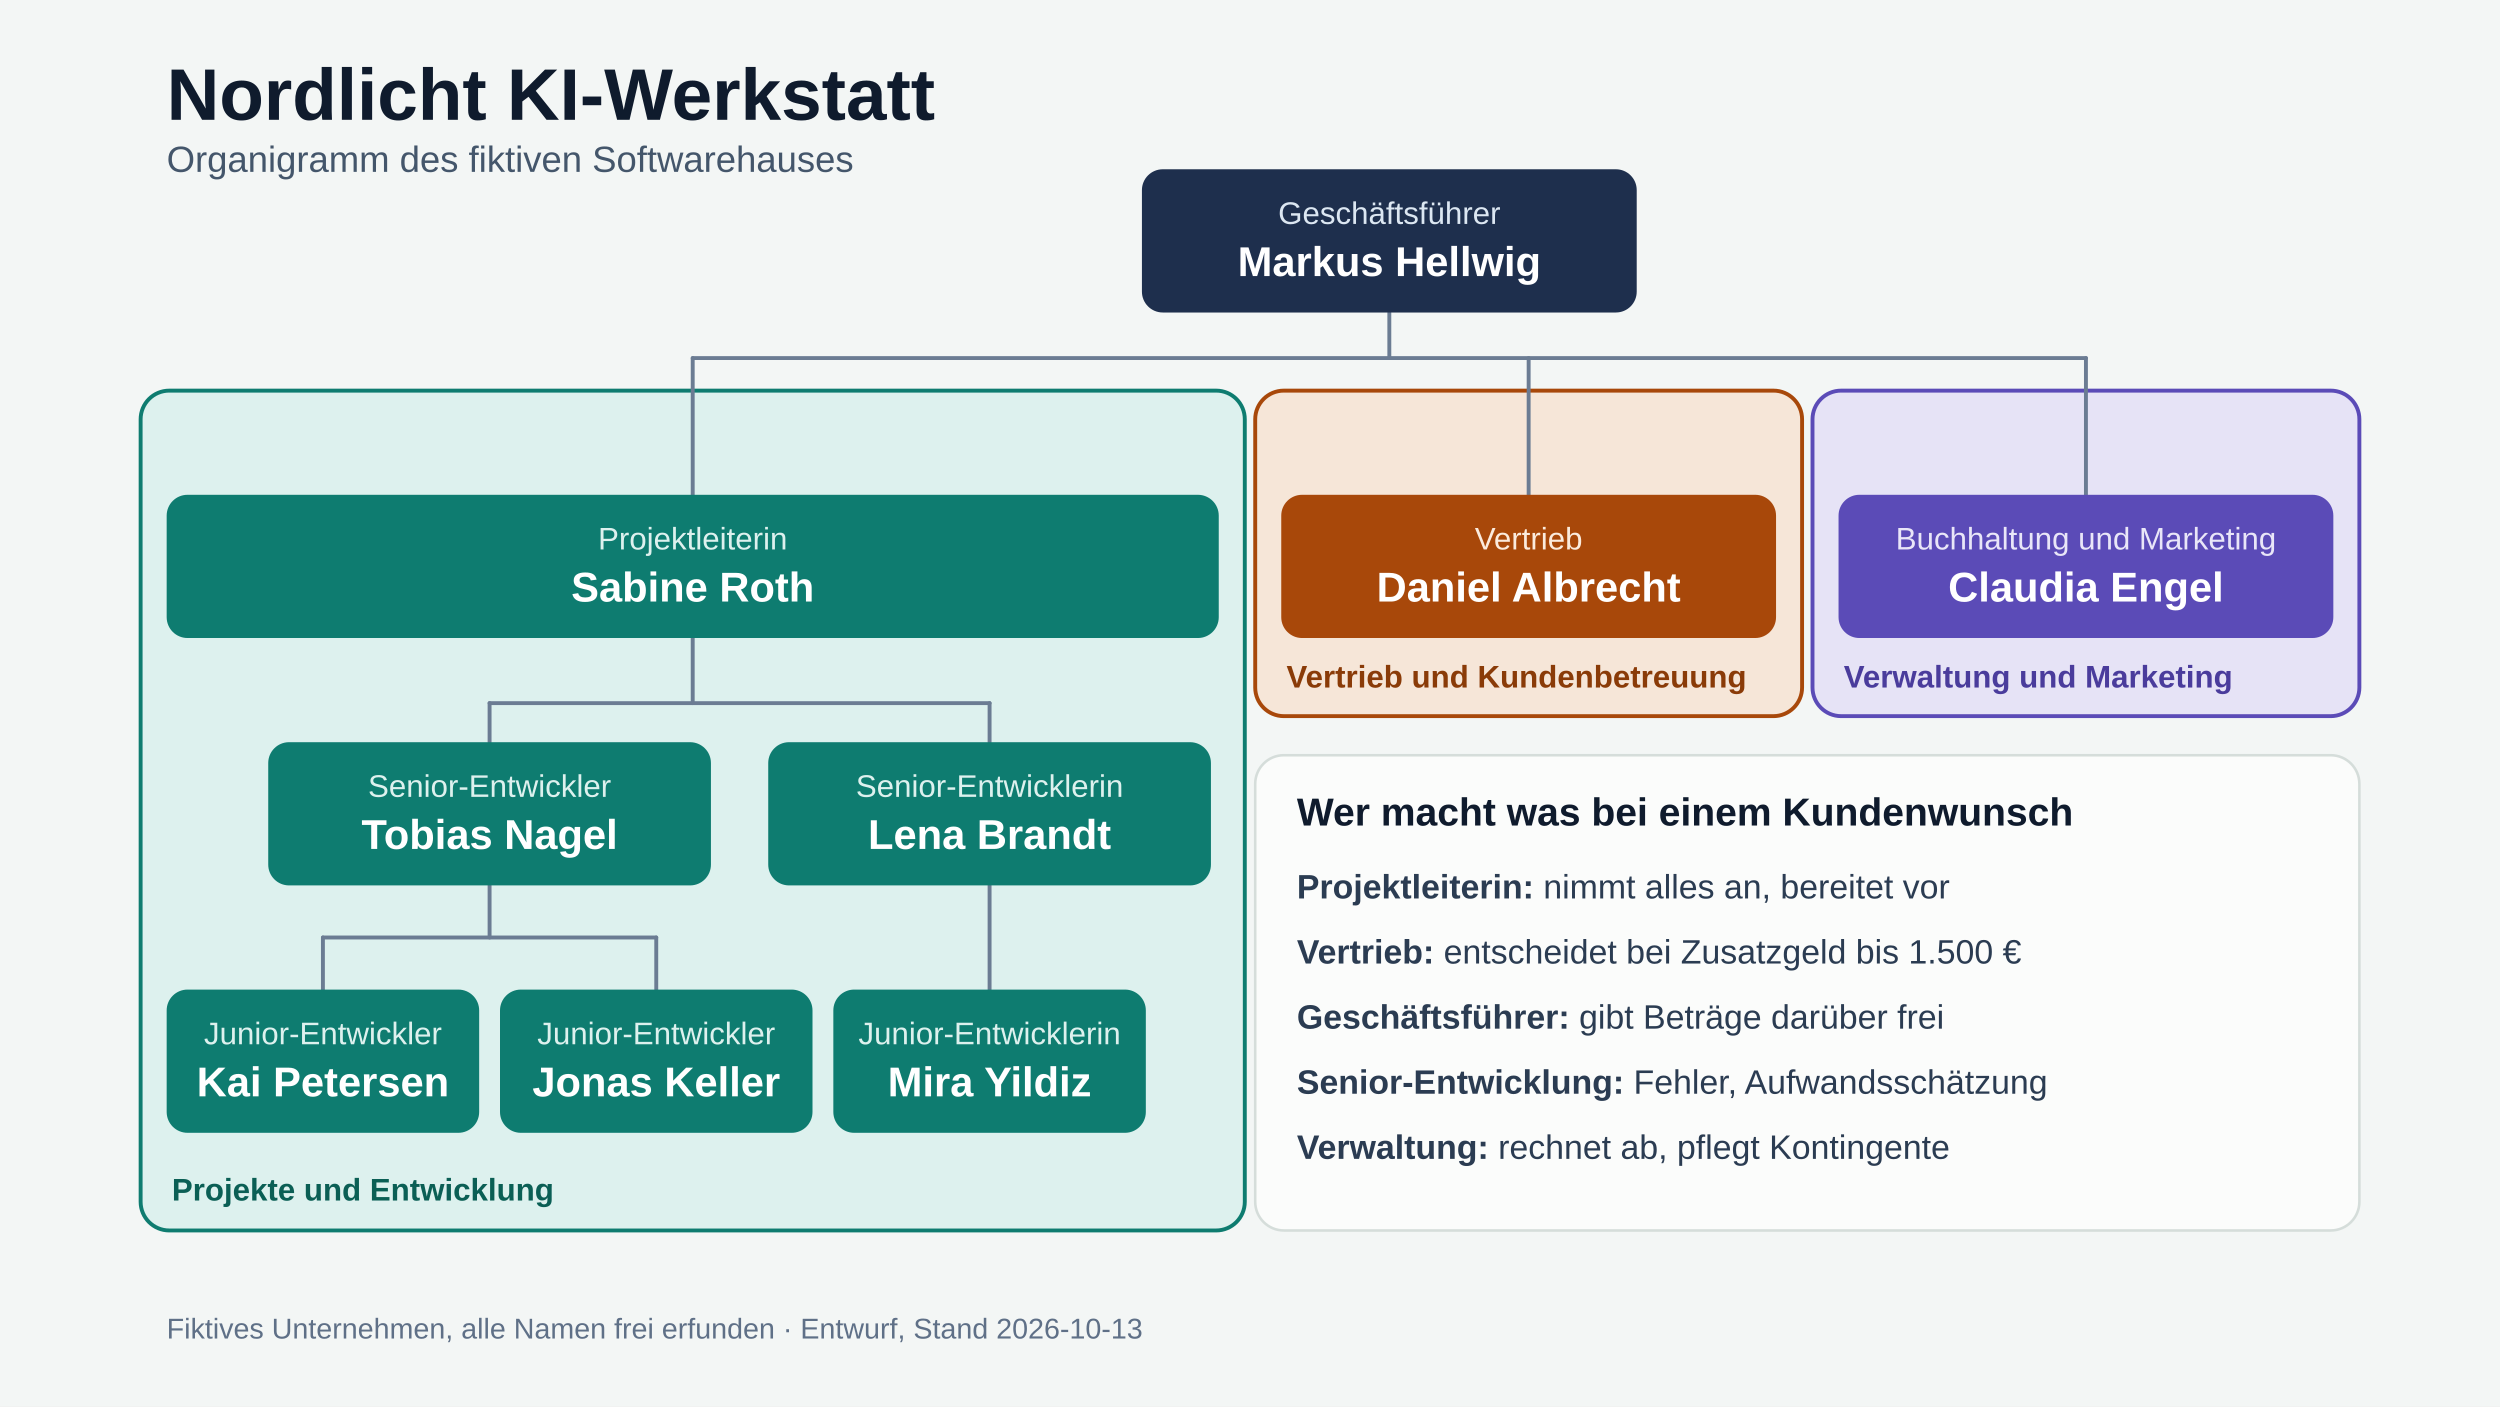
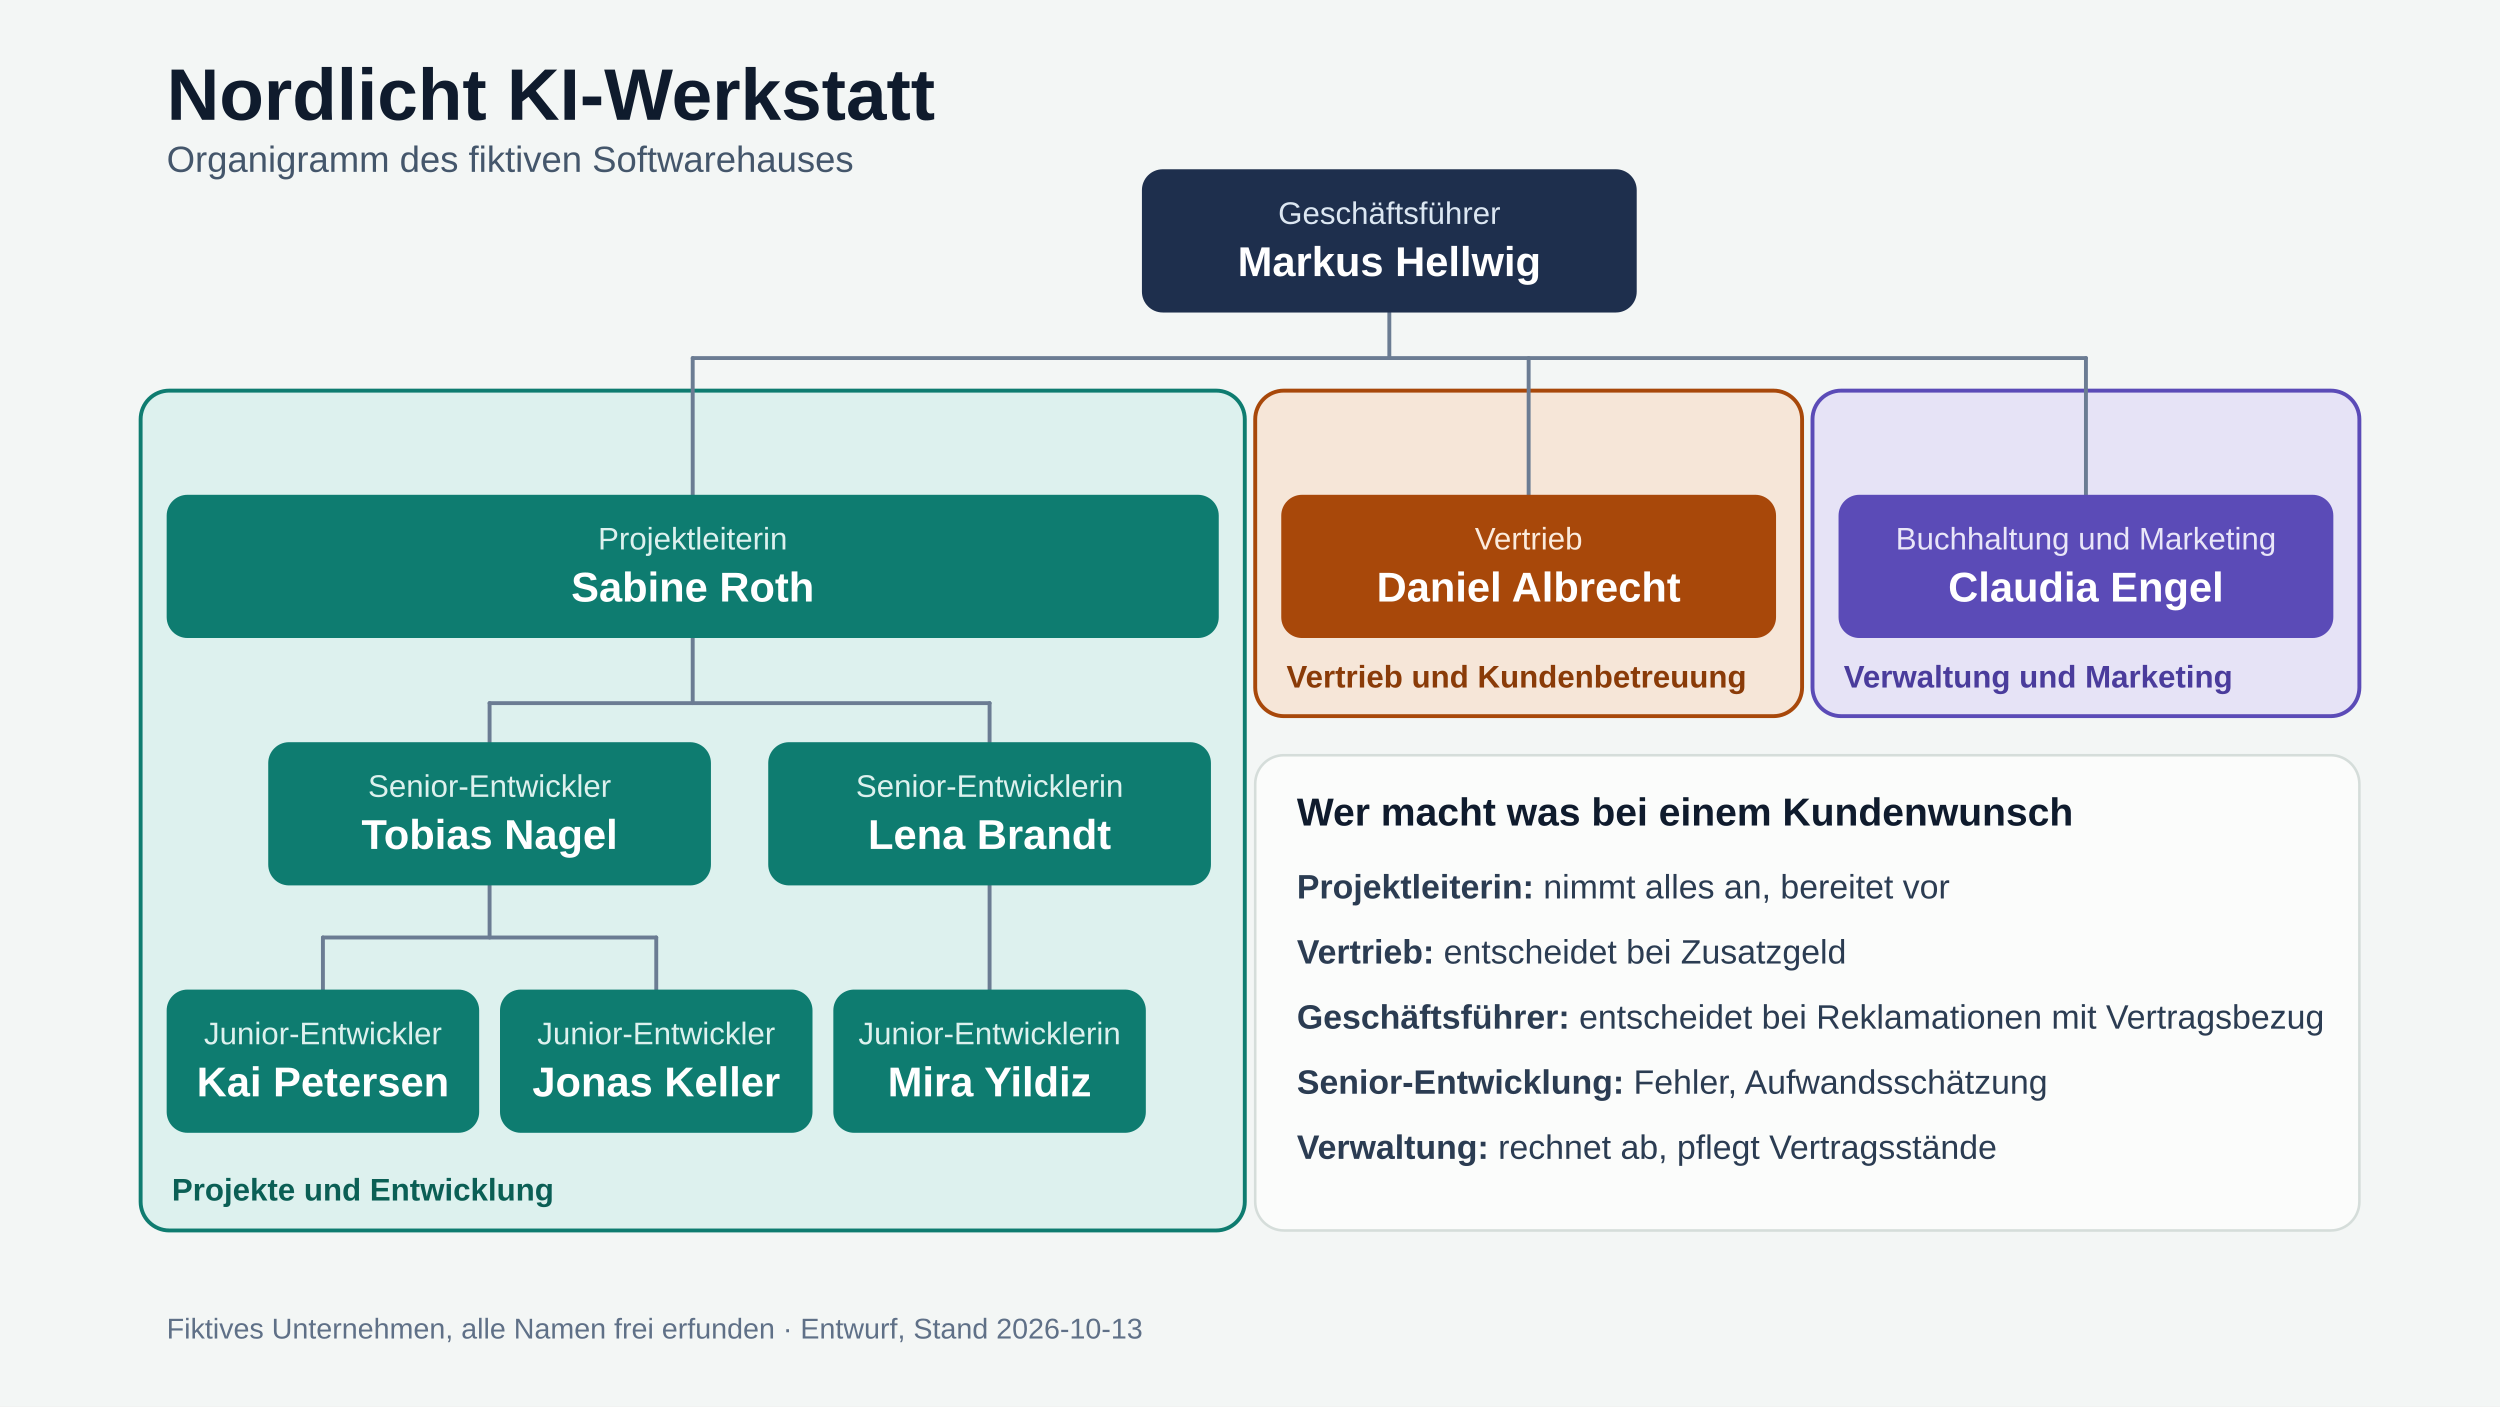
<svg xmlns="http://www.w3.org/2000/svg" width="1920" height="1080" viewBox="0 0 1920 1080" font-family="'Segoe UI', Arial, sans-serif">
  <rect width="1920" height="1080" fill="#F3F6F5" />
  <text x="128" y="92" font-size="56" font-weight="700" fill="#0F1B2D">Nordlicht KI-Werkstatt</text>
  <text x="128" y="132" font-size="28" fill="#44566B">Organigramm des fiktiven Softwarehauses</text>
  <rect x="108" y="300" width="848" height="645" rx="22" fill="#DDF1EE" stroke="#0E7C70" stroke-width="3" />
  <text x="132" y="922" font-size="24" font-weight="700" fill="#0B5F55">Projekte und Entwicklung</text>
  <rect x="964" y="300" width="420" height="250" rx="22" fill="#F6E6D8" stroke="#A8480A" stroke-width="3" />
  <text x="988" y="528" font-size="24" font-weight="700" fill="#8A3B08">Vertrieb und Kundenbetreuung</text>
  <rect x="1392" y="300" width="420" height="250" rx="22" fill="#E6E3F6" stroke="#5B4BB7" stroke-width="3" />
  <text x="1416" y="528" font-size="24" font-weight="700" fill="#4A3C9C">Verwaltung und Marketing</text>
  <g stroke="#6B7C93" stroke-width="3" fill="none" stroke-linecap="round" stroke-linejoin="round">
    <path d="M1067 240 V275" />
    <path d="M532 275 H1602" />
    <path d="M532 275 V380" />
    <path d="M1174 275 V380" />
    <path d="M1602 275 V380" />
    <path d="M532 490 V540" />
    <path d="M376 540 H760" />
    <path d="M376 540 V570" />
    <path d="M760 540 V570" />
    <path d="M376 680 V720" />
    <path d="M248 720 H504" />
    <path d="M248 720 V760" />
    <path d="M504 720 V760" />
    <path d="M760 680 V760" />
  </g>
  <g text-anchor="middle">
    <rect x="877" y="130" width="380" height="110" rx="16" fill="#1E2F4D" />
    <text x="1067" y="172" font-size="24" fill="#DCE7F2">Geschäftsführer</text>
    <text x="1067" y="212" font-size="32" font-weight="700" fill="#FFFFFF">Markus Hellwig</text>
    <rect x="128" y="380" width="808" height="110" rx="16" fill="#0E7C70" />
    <text x="532" y="422" font-size="24" fill="#DDF1EE">Projektleiterin</text>
    <text x="532" y="462" font-size="32" font-weight="700" fill="#FFFFFF">Sabine Roth</text>
    <rect x="984" y="380" width="380" height="110" rx="16" fill="#A8480A" />
    <text x="1174" y="422" font-size="24" fill="#FBEBDD">Vertrieb</text>
    <text x="1174" y="462" font-size="32" font-weight="700" fill="#FFFFFF">Daniel Albrecht</text>
    <rect x="1412" y="380" width="380" height="110" rx="16" fill="#5B4BB7" />
    <text x="1602" y="422" font-size="24" fill="#E9E6F8">Buchhaltung und Marketing</text>
    <text x="1602" y="462" font-size="32" font-weight="700" fill="#FFFFFF">Claudia Engel</text>
    <rect x="206" y="570" width="340" height="110" rx="16" fill="#0E7C70" />
    <text x="376" y="612" font-size="24" fill="#DDF1EE">Senior-Entwickler</text>
    <text x="376" y="652" font-size="32" font-weight="700" fill="#FFFFFF">Tobias Nagel</text>
    <rect x="590" y="570" width="340" height="110" rx="16" fill="#0E7C70" />
    <text x="760" y="612" font-size="24" fill="#DDF1EE">Senior-Entwicklerin</text>
    <text x="760" y="652" font-size="32" font-weight="700" fill="#FFFFFF">Lena Brandt</text>
    <rect x="128" y="760" width="240" height="110" rx="16" fill="#0E7C70" />
    <text x="248" y="802" font-size="24" fill="#DDF1EE">Junior-Entwickler</text>
    <text x="248" y="842" font-size="32" font-weight="700" fill="#FFFFFF">Kai Petersen</text>
    <rect x="384" y="760" width="240" height="110" rx="16" fill="#0E7C70" />
    <text x="504" y="802" font-size="24" fill="#DDF1EE">Junior-Entwickler</text>
    <text x="504" y="842" font-size="32" font-weight="700" fill="#FFFFFF">Jonas Keller</text>
    <rect x="640" y="760" width="240" height="110" rx="16" fill="#0E7C70" />
    <text x="760" y="802" font-size="24" fill="#DDF1EE">Junior-Entwicklerin</text>
    <text x="760" y="842" font-size="32" font-weight="700" fill="#FFFFFF">Mira Yildiz</text>
  </g>
  <rect x="964" y="580" width="848" height="365" rx="22" fill="#FBFCFB" stroke="#D5DDDA" stroke-width="2" />
  <text x="996" y="634" font-size="30" font-weight="700" fill="#0F1B2D">Wer macht was bei einem Kundenwunsch</text>
  <g font-size="26" fill="#2B3C52">
    <text x="996" y="690">
      <tspan font-weight="700">Projektleiterin:</tspan> nimmt alles an, bereitet vor</text>
    <text x="996" y="740">
-       <tspan font-weight="700">Vertrieb:</tspan> entscheidet bei Zusatzgeld bis 1.500 €</text>
+       <tspan font-weight="700">Vertrieb:</tspan> entscheidet bei Zusatzgeld</text>
    <text x="996" y="790">
-       <tspan font-weight="700">Geschäftsführer:</tspan> gibt Beträge darüber frei</text>
+       <tspan font-weight="700">Geschäftsführer:</tspan> entscheidet bei Reklamationen mit Vertragsbezug</text>
    <text x="996" y="840">
      <tspan font-weight="700">Senior-Entwicklung:</tspan> Fehler, Aufwandsschätzung</text>
    <text x="996" y="890">
-       <tspan font-weight="700">Verwaltung:</tspan> rechnet ab, pflegt Kontingente</text>
+       <tspan font-weight="700">Verwaltung:</tspan> rechnet ab, pflegt Vertragsstände</text>
  </g>
  <text x="128" y="1028" font-size="22" fill="#5F7087">Fiktives Unternehmen, alle Namen frei erfunden · Entwurf, Stand 2026-10-13</text>
</svg>
